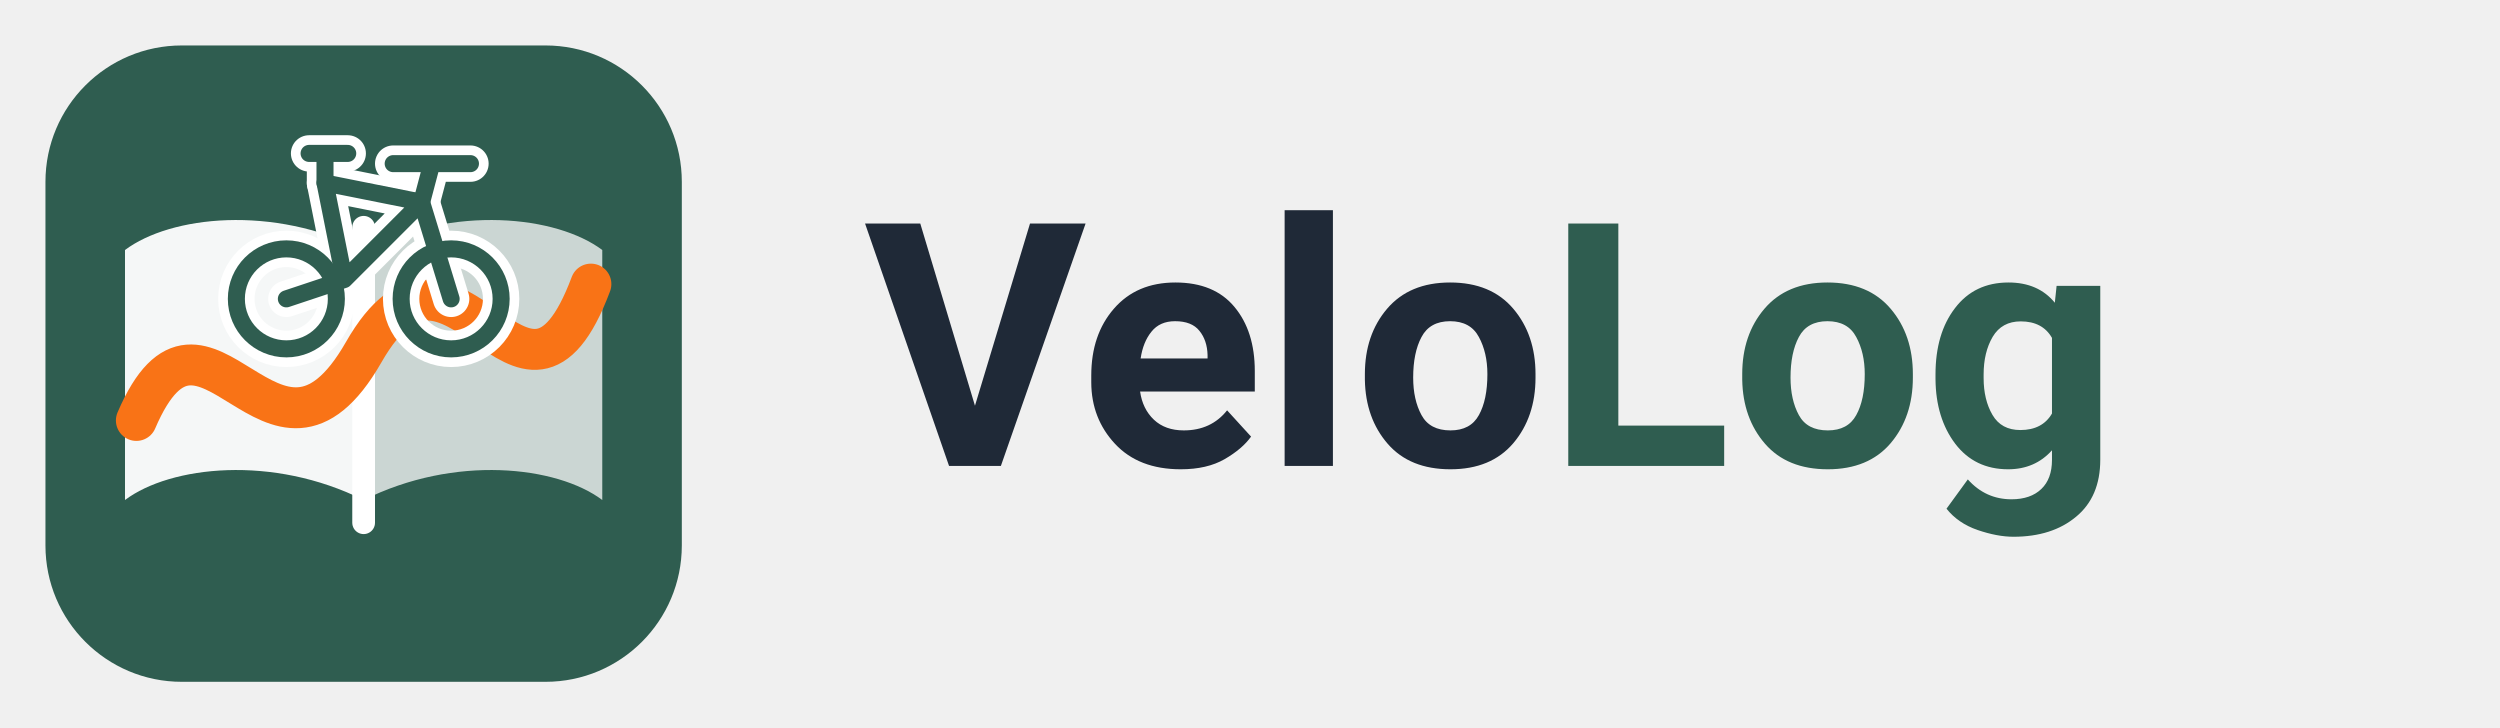
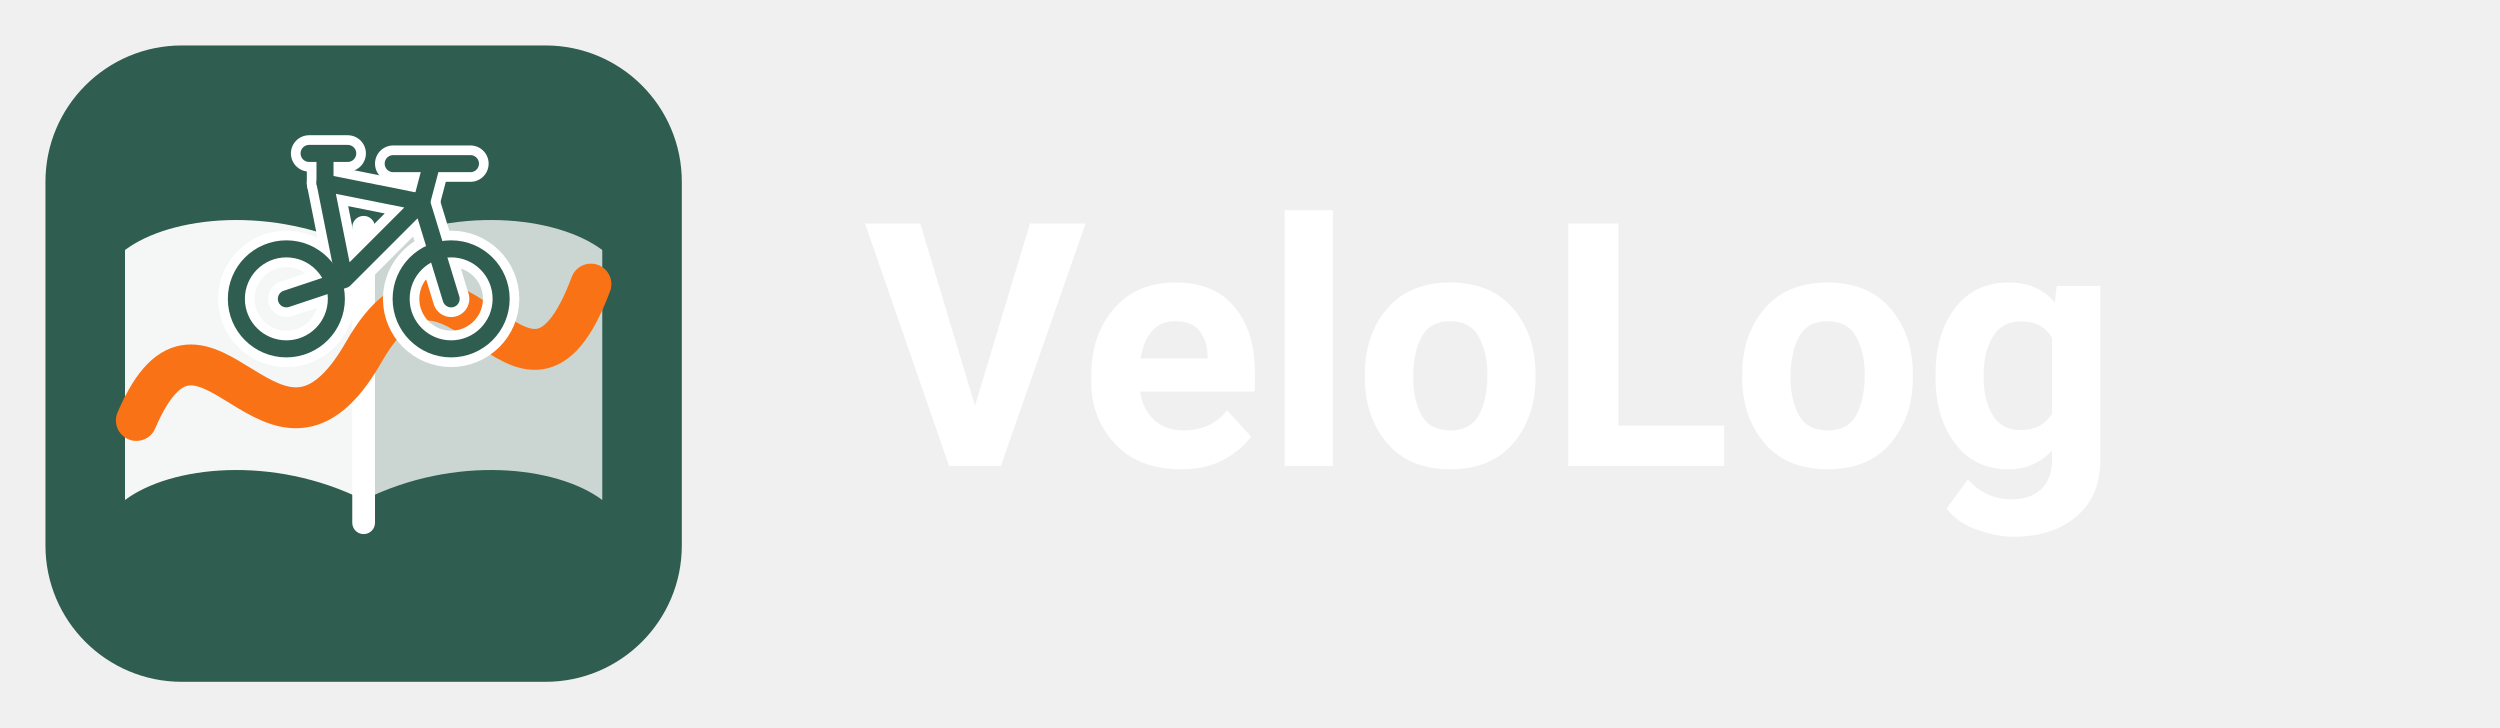
<svg xmlns="http://www.w3.org/2000/svg" width="220" height="64" viewBox="0 0 220 64" role="img" aria-label="VeloLog">
  <g>
    <rect x="4" y="4" width="56" height="56" rx="12" fill="#2f5d50" />
    <path d="M32 20 L32 46" stroke="#ffffff" stroke-width="2" stroke-linecap="round" />
    <path d="M32 22 C 24 18, 15 19, 11 22 L 11 44 C 15 41, 24 40, 32 44 Z" fill="#ffffff" fill-opacity="0.95" />
    <path d="M32 22 C 40 18, 49 19, 53 22 L 53 44 C 49 41, 40 40, 32 44 Z" fill="#ffffff" fill-opacity="0.75" />
    <path d="M12 37 C 18 23, 24 45, 32 31 C 40 17, 46 41, 52 25" fill="none" stroke="#f97316" stroke-width="3.6" stroke-linecap="round" stroke-linejoin="round" />
    <g fill="none" stroke="#ffffff" stroke-width="3.2" stroke-linecap="round" stroke-linejoin="round">
      <circle cx="25.2" cy="26.3" r="4.4" />
      <circle cx="39.7" cy="26.3" r="4.4" />
      <path d="M25.2 26.3 L30.3 24.6 L28.6 16.1 L37.1 17.8 L30.3 24.6 M37.1 17.8 L39.7 26.3" />
      <path d="M28.6 16.1 L28.6 13.5 M27.2 13.5 L30.6 13.5" />
      <path d="M37.1 17.8 L38 14.4 M34.6 14.4 L41.4 14.4" />
    </g>
    <g fill="none" stroke="#2f5d50" stroke-width="1.5" stroke-linecap="round" stroke-linejoin="round">
      <circle cx="25.2" cy="26.3" r="4.4" />
      <circle cx="39.7" cy="26.3" r="4.4" />
      <path d="M25.2 26.3 L30.3 24.6 L28.6 16.1 L37.1 17.8 L30.3 24.6 M37.1 17.8 L39.7 26.3" />
      <path d="M28.6 16.1 L28.6 13.5 M27.2 13.5 L30.6 13.5" />
      <path d="M37.1 17.8 L38 14.4 M34.6 14.4 L41.4 14.4" />
    </g>
  </g>
-   <text x="76" y="41" font-family="system-ui, -apple-system, 'Segoe UI', Roboto, sans-serif" font-size="30" font-weight="700" fill="#1f2937">Velo<tspan fill="#2f5d50">Log</tspan>
-   </text>
+   <text x="76" y="41" font-family="system-ui, -apple-system, 'Segoe UI', Roboto, sans-serif" font-size="30" font-weight="700" fill="#ffffff">VeloLog</text>
</svg>
